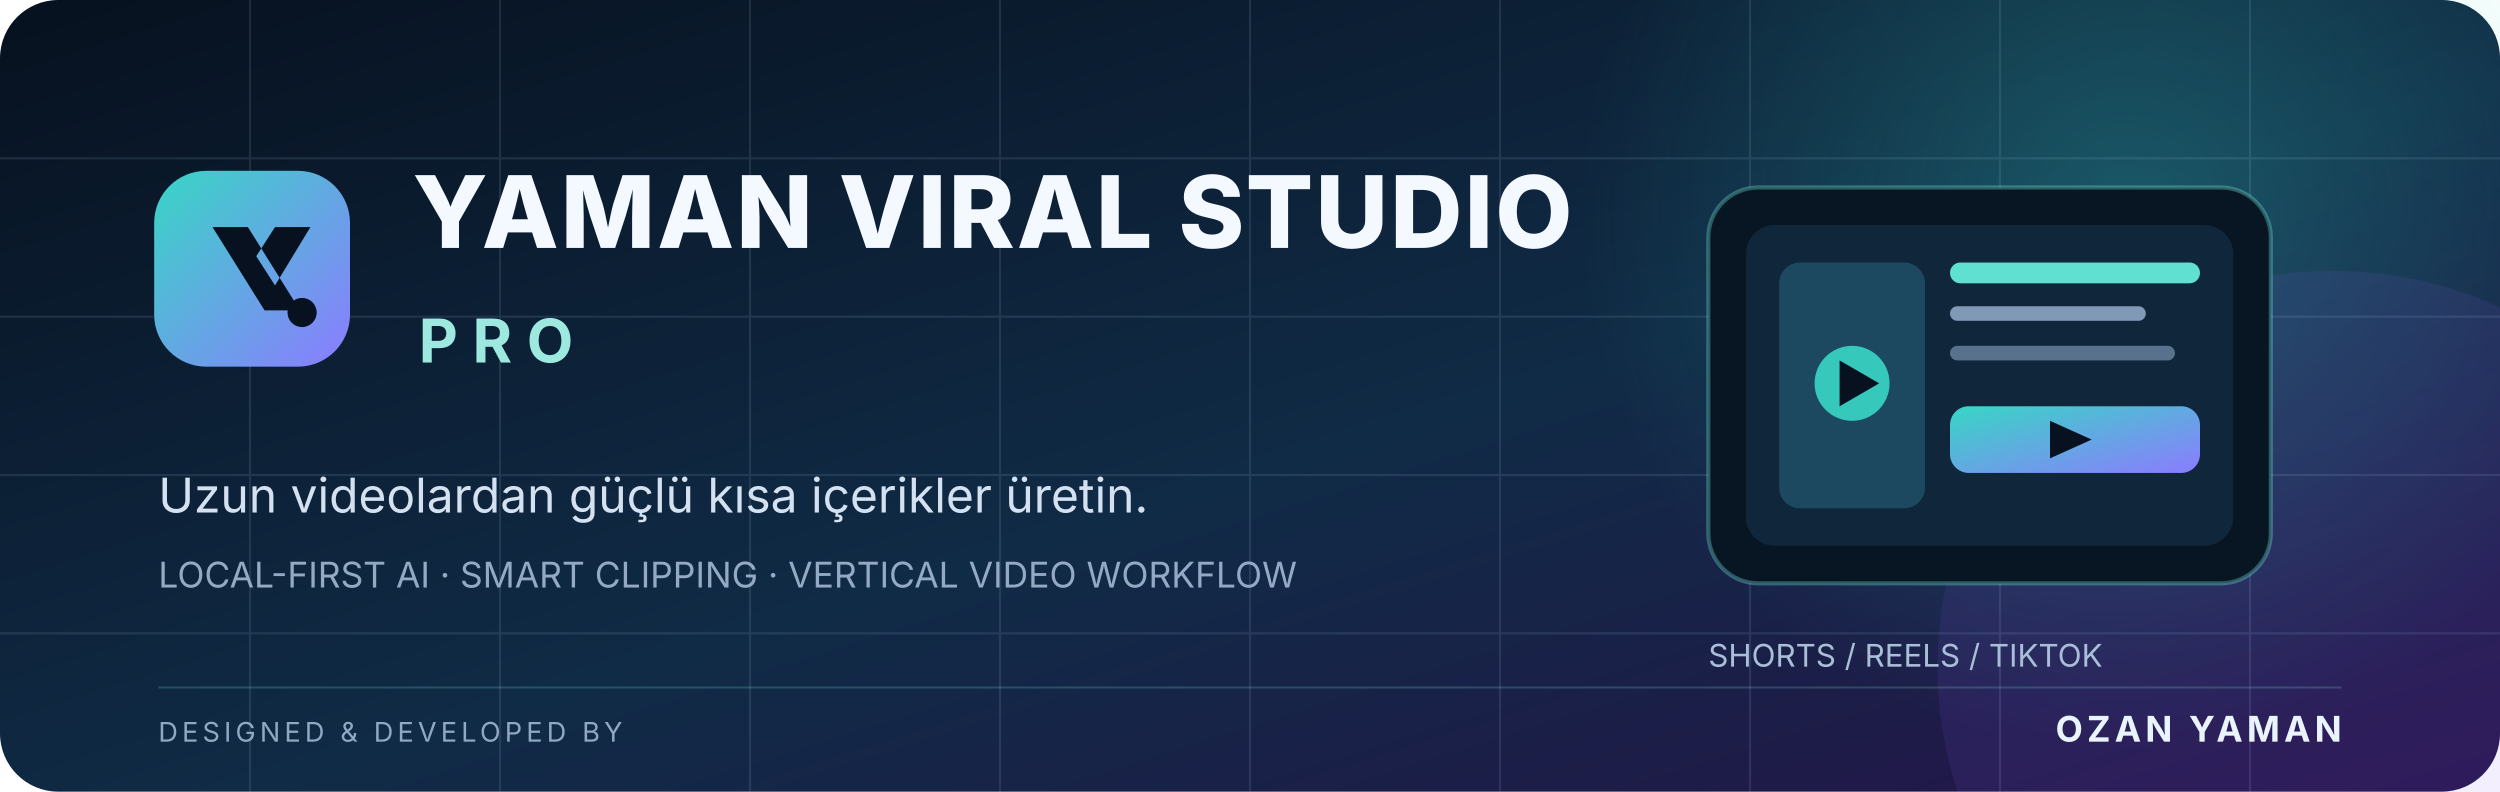
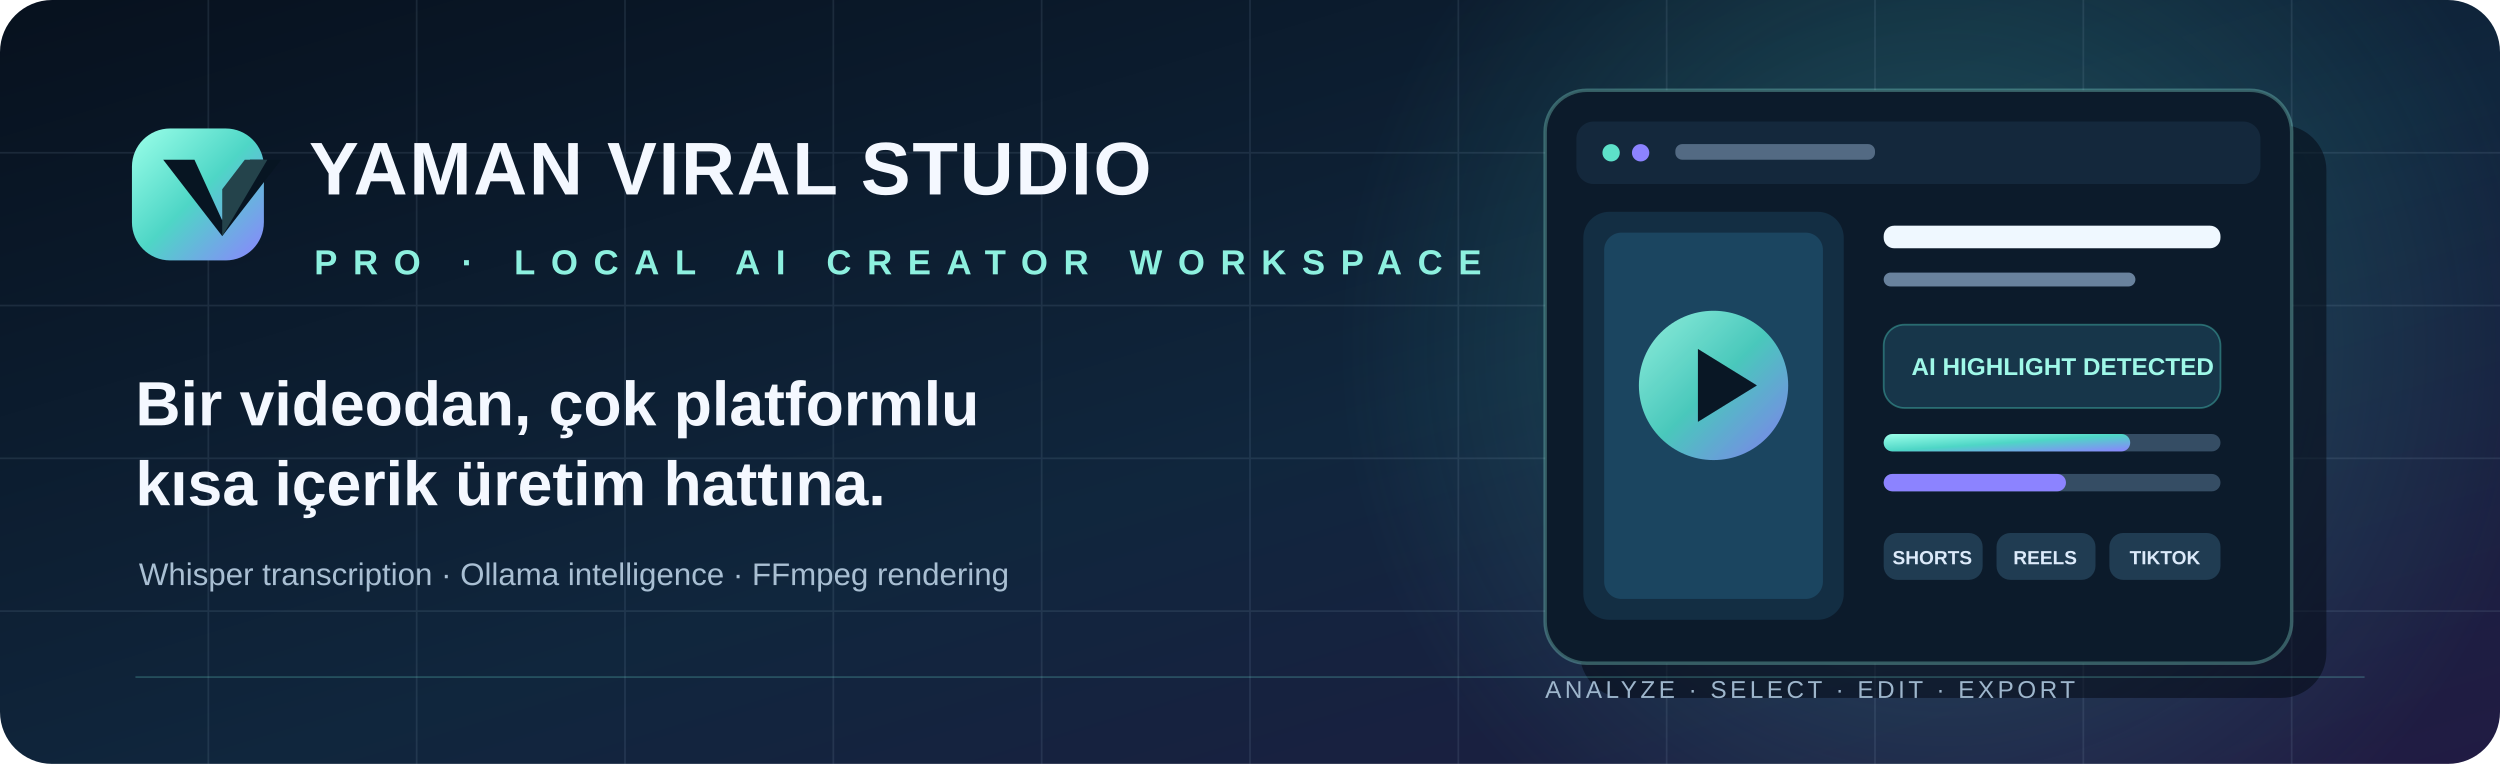
- <svg xmlns="http://www.w3.org/2000/svg" width="1200" height="380" viewBox="0 0 1200 380" role="img" aria-labelledby="title desc">
+ <svg xmlns="http://www.w3.org/2000/svg" width="1440" height="440" viewBox="0 0 1440 440" role="img" aria-labelledby="t d">
  <defs>
-     <linearGradient id="bg" x1="0" y1="0" x2="1" y2="1">
-       <stop offset="0" stop-color="#07111f" />
-       <stop offset=".55" stop-color="#102b46" />
-       <stop offset="1" stop-color="#25134a" />
+     <linearGradient id="bg" x2="1" y2="1">
+       <stop stop-color="#07111e" />
+       <stop offset=".55" stop-color="#10263d" />
+       <stop offset="1" stop-color="#211b43" />
    </linearGradient>
-     <linearGradient id="accent" x1="0" y1="0" x2="1" y2="1">
-       <stop offset="0" stop-color="#38d6c5" />
-       <stop offset="1" stop-color="#8b7cff" />
+     <linearGradient id="mint" x1="0" y1="0" x2="1" y2="1">
+       <stop stop-color="#9bffe9" />
+       <stop offset=".5" stop-color="#4ed6c6" />
+       <stop offset="1" stop-color="#8c83ff" />
    </linearGradient>
    <radialGradient id="glow">
-       <stop stop-color="#35d7c5" stop-opacity=".26" />
-       <stop offset="1" stop-color="#35d7c5" stop-opacity="0" />
+       <stop stop-color="#4ed6c6" stop-opacity=".28" />
+       <stop offset="1" stop-color="#4ed6c6" stop-opacity="0" />
    </radialGradient>
  </defs>
-   <rect width="1200" height="380" rx="28" fill="url(#bg)" />
-   <circle cx="1020" cy="100" r="260" fill="url(#glow)" />
-   <circle cx="1120" cy="320" r="190" fill="#8b5cf6" opacity=".10" />
-   <g opacity=".13" stroke="#a9c8e7">
-     <path d="M0 76H1200M0 152H1200M0 228H1200M0 304H1200" />
-     <path d="M120 0V380M240 0V380M360 0V380M480 0V380M600 0V380M720 0V380M840 0V380M960 0V380M1080 0V380" />
+   <rect width="1440" height="440" rx="30" fill="url(#bg)" />
+   <circle cx="1120" cy="200" r="350" fill="url(#glow)" />
+   <g opacity=".12" stroke="#9ebbd2">
+     <path d="M0 88H1440M0 176H1440M0 264H1440M0 352H1440" />
+     <path d="M120 0V440M240 0V440M360 0V440M480 0V440M600 0V440M720 0V440M840 0V440M960 0V440M1080 0V440M1200 0V440M1320 0V440" />
  </g>
-   <g transform="translate(74 82)">
-     <rect width="94" height="94" rx="25" fill="url(#accent)" />
-     <path d="M28 27h17l25 40H53L28 27zm38 0h-8l-9 14 9 14 17-28z" fill="#07111f" />
-     <circle cx="71" cy="68" r="7" fill="#07111f" />
+   <g transform="translate(76 74)">
+     <rect width="76" height="76" rx="22" fill="url(#mint)" />
+     <path d="M18 18h18l16 35 16-35h18L52 62z" fill="#071522" />
+     <path d="M52 35 65 18h13L52 62z" fill="#24434b" />
  </g>
-   <text x="198" y="119" fill="#f4f8ff" font-family="Inter,Segoe UI,Arial,sans-serif" font-size="48" font-weight="800" letter-spacing="1">YAMAN VIRAL STUDIO</text>
-   <text x="201" y="174" fill="#9de9df" font-family="Inter,Segoe UI,Arial,sans-serif" font-size="29" font-weight="700" letter-spacing="7">PRO</text>
-   <text x="76" y="246" fill="#d4e1f1" font-family="Inter,Segoe UI,Arial,sans-serif" font-size="23">Uzun videolardan güçlü kısa içerikler üretin.</text>
-   <text x="76" y="282" fill="#93a9c4" font-family="Inter,Segoe UI,Arial,sans-serif" font-size="17">LOCAL-FIRST AI  ·  SMART CLIPPING  ·  VERTICAL VIDEO WORKFLOW</text>
-   <g transform="translate(820 90)">
-     <rect width="270" height="190" rx="24" fill="#081523" stroke="#6de0d2" stroke-opacity=".35" stroke-width="2" />
-     <rect x="18" y="18" width="234" height="154" rx="14" fill="#10263b" />
-     <rect x="34" y="36" width="70" height="118" rx="10" fill="#1c4960" />
-     <rect x="116" y="36" width="120" height="10" rx="5" fill="#5fe0d0" />
-     <rect x="116" y="57" width="94" height="7" rx="3.5" fill="#8099b7" />
-     <rect x="116" y="76" width="108" height="7" rx="3.5" fill="#8099b7" opacity=".65" />
-     <rect x="116" y="105" width="120" height="32" rx="9" fill="url(#accent)" />
-     <path d="M164 112l20 9-20 9z" fill="#07111f" />
-     <circle cx="69" cy="94" r="18" fill="#38d6c5" opacity=".9" />
-     <path d="M63 83l19 11-19 11z" fill="#07111f" />
+   <text x="178" y="112" fill="#f4f8ff" font-family="Arial,sans-serif" font-size="43" font-weight="800" letter-spacing="1">YAMAN VIRAL STUDIO</text>
+   <text x="181" y="158" fill="#8df0df" font-family="Arial,sans-serif" font-size="20" font-weight="700" letter-spacing="9">PRO · LOCAL AI CREATOR WORKSPACE</text>
+   <text x="78" y="245" fill="#f4f8ff" font-family="Arial,sans-serif" font-size="36" font-weight="700">Bir videodan, çok platformlu</text>
+   <text x="78" y="291" fill="#f4f8ff" font-family="Arial,sans-serif" font-size="36" font-weight="700">kısa içerik üretim hattına.</text>
+   <text x="80" y="337" fill="#a9bfd3" font-family="Arial,sans-serif" font-size="18">Whisper transcription · Ollama intelligence · FFmpeg rendering</text>
+   <g transform="translate(890 52)">
+     <rect x="20" y="20" width="430" height="330" rx="26" fill="#030914" opacity=".55" />
+     <rect width="430" height="330" rx="24" fill="#0c1b2b" stroke="#8debdc" stroke-opacity=".32" stroke-width="2" />
+     <rect x="18" y="18" width="394" height="36" rx="10" fill="#14283c" />
+     <circle cx="38" cy="36" r="5" fill="#5de1c9" />
+     <circle cx="55" cy="36" r="5" fill="#8c83ff" />
+     <rect x="75" y="31" width="115" height="9" rx="4" fill="#536a83" />
+     <rect x="22" y="70" width="150" height="235" rx="15" fill="#132e43" />
+     <rect x="34" y="82" width="126" height="211" rx="10" fill="#1b4560" />
+     <circle cx="97" cy="170" r="43" fill="url(#mint)" opacity=".9" />
+     <path d="m88 149 34 21-34 21z" fill="#091725" />
+     <rect x="195" y="78" width="194" height="13" rx="6" fill="#eff8ff" />
+     <rect x="195" y="105" width="145" height="8" rx="4" fill="#69829d" />
+     <rect x="195" y="135" width="194" height="48" rx="12" fill="#17364a" stroke="#4ed6c6" stroke-opacity=".4" />
+     <text x="211" y="164" fill="#9ff8e8" font-family="Arial" font-size="14" font-weight="700">AI HIGHLIGHT DETECTED</text>
+     <rect x="195" y="198" width="194" height="10" rx="5" fill="#354d64" />
+     <rect x="195" y="198" width="142" height="10" rx="5" fill="url(#mint)" />
+     <rect x="195" y="221" width="194" height="10" rx="5" fill="#354d64" />
+     <rect x="195" y="221" width="105" height="10" rx="5" fill="#8c83ff" />
+     <g font-family="Arial" font-size="11" font-weight="700">
+       <rect x="195" y="255" width="57" height="27" rx="8" fill="#203c52" />
+       <text x="223" y="273" text-anchor="middle" fill="#dceafa">SHORTS</text>
+       <rect x="260" y="255" width="57" height="27" rx="8" fill="#203c52" />
+       <text x="288" y="273" text-anchor="middle" fill="#dceafa">REELS</text>
+       <rect x="325" y="255" width="64" height="27" rx="8" fill="#203c52" />
+       <text x="357" y="273" text-anchor="middle" fill="#dceafa">TIKTOK</text>
+     </g>
  </g>
-   <text x="820" y="320" fill="#a9bfd8" font-family="Inter,Segoe UI,Arial,sans-serif" font-size="15">SHORTS  /  REELS  /  TIKTOK</text>
-   <path d="M76 330H1124" stroke="#6de0d2" stroke-opacity=".22" />
-   <text x="76" y="356" fill="#91a8c2" font-family="Inter,Segoe UI,Arial,sans-serif" font-size="13" letter-spacing="2">DESIGNED &amp; DEVELOPED BY</text>
-   <text x="1124" y="356" text-anchor="end" fill="#eaf4ff" font-family="Inter,Segoe UI,Arial,sans-serif" font-size="17" font-weight="700" letter-spacing="2">OZAN YAMAN</text>
+   <text x="890" y="402" fill="#9eb6cc" font-family="Arial" font-size="14" letter-spacing="2">ANALYZE · SELECT · EDIT · EXPORT</text>
+   <path d="M78 390H1362" stroke="#6de0d2" stroke-opacity=".24" />
</svg>
